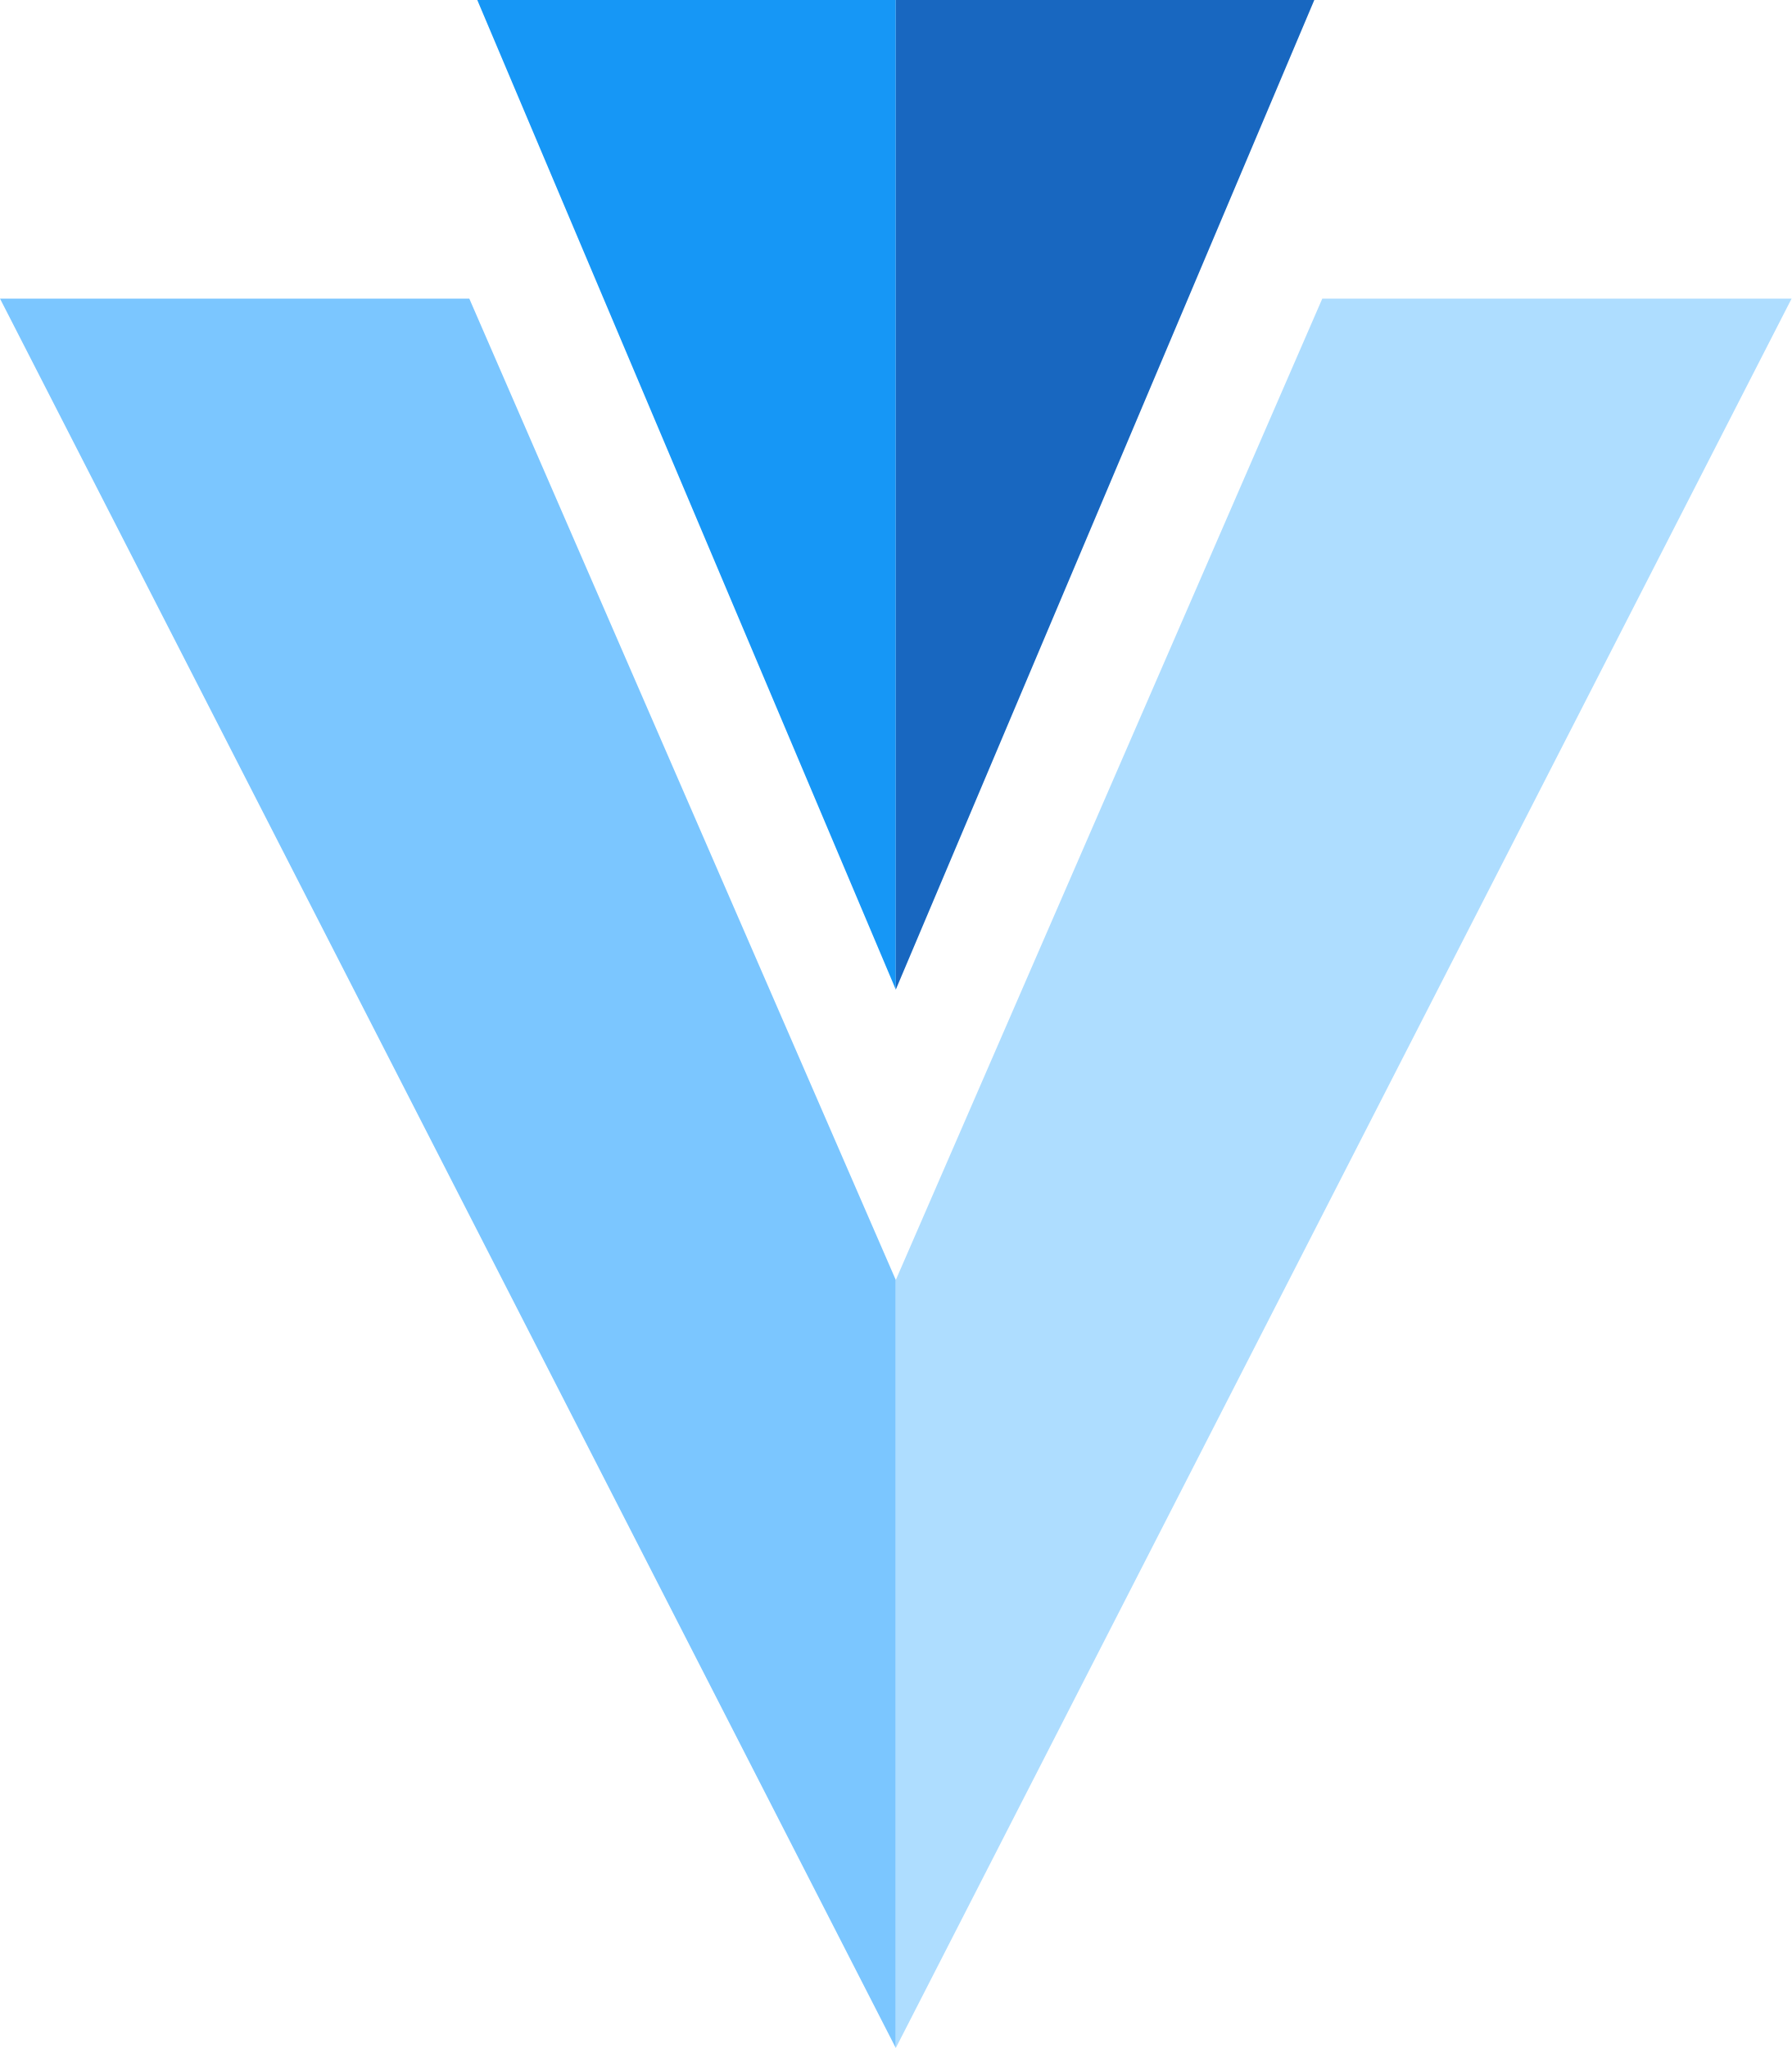
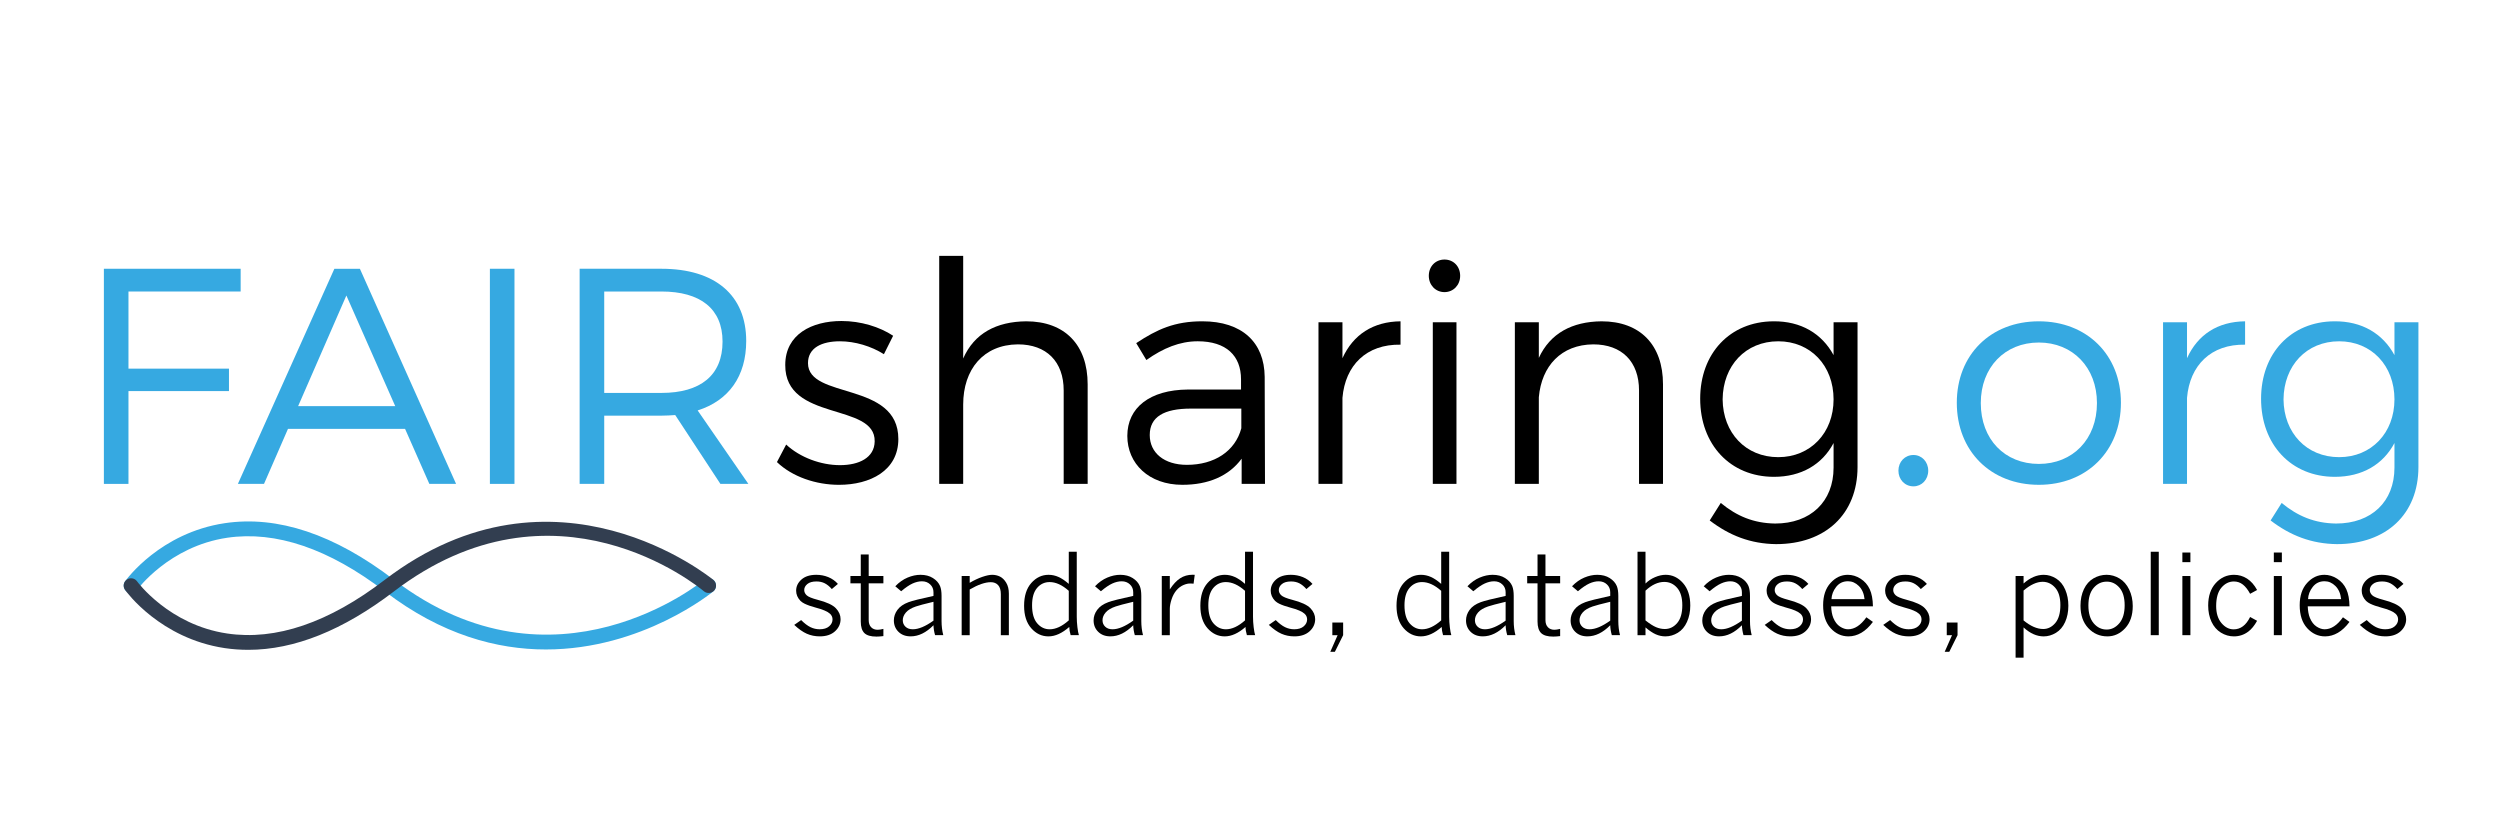
- <svg xmlns="http://www.w3.org/2000/svg" id="Layer_1" data-name="Layer 1" viewBox="0 0 87.5 100">
-   <defs>
-     <style>.cls-1{fill:#1697f6;}.cls-2{fill:#7bc6ff;}.cls-3{fill:#1867c0;}.cls-4{fill:#aeddff;}</style>
-   </defs>
-   <polyline class="cls-1" points="43.75 0 23.31 0 43.75 48.32" />
-   <polygon class="cls-2" points="43.75 62.5 43.75 100 0 14.58 22.92 14.58 43.75 62.5" />
-   <polyline class="cls-3" points="43.75 0 64.19 0 43.75 48.32" />
-   <polygon class="cls-4" points="64.58 14.58 87.5 14.58 43.75 100 43.75 62.5 64.58 14.58" />
+ <svg xmlns="http://www.w3.org/2000/svg" version="1.1" id="Layer_1" x="0px" y="0px" width="244.029px" height="80px" viewBox="0 0 244.029 80" enable-background="new 0 0 244.029 80" xml:space="preserve">
+   <g>
+     <path fill="#36A9E1" d="M23.49,26.234v2.22H12.54v7.53h9.81v2.19h-9.81v9.06h-2.4V26.234H23.49z" />
+     <path fill="#36A9E1" d="M39.54,41.864H28.11l-2.34,5.37h-2.55l9.419-20.999h2.49l9.39,20.999h-2.61L39.54,41.864z M38.58,39.644   l-4.77-10.799L29.1,39.644H38.58z" />
+     <path fill="#36A9E1" d="M50.219,26.234v20.999h-2.4V26.234H50.219z" />
+     <path fill="#36A9E1" d="M70.319,47.233l-4.41-6.72c-0.42,0.03-0.87,0.06-1.35,0.06h-5.58v6.66h-2.4V26.234h7.98   c5.25,0,8.28,2.58,8.28,7.05c0,3.45-1.71,5.819-4.74,6.779l4.95,7.17H70.319z M64.559,38.354c3.81,0,5.97-1.709,5.97-5.01   c0-3.209-2.16-4.89-5.97-4.89h-5.58v9.899H64.559z" />
+     <path d="M81.989,33.314c-1.77,0-3.12,0.63-3.12,2.13c0,3.57,8.82,1.74,8.82,7.41c0,3.09-2.76,4.47-5.79,4.47   c-2.25,0-4.56-0.78-6.06-2.22l0.9-1.71c1.35,1.26,3.39,2.01,5.25,2.01c1.86,0,3.36-0.72,3.39-2.31c0.09-3.84-8.76-1.89-8.729-7.47   c0-3,2.61-4.29,5.49-4.29c1.89,0,3.72,0.57,5.04,1.44l-0.9,1.8C85.049,33.794,83.459,33.314,81.989,33.314z" />
+     <path d="M106.168,37.514v9.72h-2.34v-9.12c0-2.82-1.68-4.5-4.47-4.5c-3.36,0.03-5.34,2.43-5.34,5.88v7.74h-2.34V24.974h2.34v10.02   c1.08-2.46,3.24-3.6,6.15-3.63C103.949,31.364,106.168,33.674,106.168,37.514z" />
+     <path d="M121.199,47.233v-2.46c-1.26,1.71-3.27,2.55-5.79,2.55c-3.27,0-5.37-2.07-5.37-4.77c0-2.76,2.19-4.5,5.91-4.53h5.19v-0.99   c0-2.31-1.44-3.72-4.23-3.72c-1.74,0-3.36,0.66-5.01,1.83l-0.99-1.65c2.04-1.35,3.75-2.13,6.45-2.13c3.9,0,6.06,2.07,6.089,5.43   l0.03,10.439H121.199z M121.168,41.804v-1.92h-4.92c-2.64,0-4.02,0.81-4.02,2.58c0,1.74,1.41,2.91,3.63,2.91   C118.529,45.374,120.568,44.054,121.168,41.804z" />
+     <path d="M136.708,31.364v2.28c-3.33-0.06-5.399,2.01-5.669,5.19v8.399h-2.34V31.454h2.34v3.51   C132.089,32.654,134.039,31.394,136.708,31.364z" />
+     <path d="M142.528,26.924c0,0.9-0.66,1.59-1.53,1.59c-0.87,0-1.53-0.69-1.53-1.59c0-0.93,0.66-1.59,1.53-1.59   C141.869,25.334,142.528,25.994,142.528,26.924z M142.168,31.454v15.779h-2.31V31.454H142.168z" />
+     <path d="M162.328,37.514v9.72h-2.34v-9.12c0-2.82-1.68-4.5-4.47-4.5c-3.12,0.03-5.04,2.1-5.31,5.16v8.459h-2.34V31.454h2.34v3.48   c1.11-2.4,3.24-3.54,6.12-3.57C160.108,31.364,162.328,33.674,162.328,37.514z" />
+     <path d="M181.317,31.454v14.129c0,4.62-3.15,7.53-7.95,7.53c-2.49-0.03-4.56-0.84-6.479-2.31l1.08-1.71   c1.56,1.29,3.209,1.98,5.31,2.01c3.45,0,5.7-2.13,5.7-5.459v-2.4c-1.11,2.1-3.15,3.3-5.82,3.3c-4.26,0-7.2-3.15-7.2-7.62   c0-4.44,2.91-7.53,7.14-7.56c2.7-0.03,4.74,1.2,5.88,3.3v-3.21H181.317z M178.978,38.984c0-3.3-2.25-5.67-5.399-5.67   c-3.18,0-5.4,2.37-5.43,5.67c0.03,3.27,2.25,5.64,5.43,5.64C176.728,44.624,178.978,42.253,178.978,38.984z" />
+     <path fill="#36A9E1" d="M188.218,45.943c0,0.87-0.63,1.53-1.44,1.53c-0.84,0-1.47-0.66-1.47-1.53s0.63-1.53,1.47-1.53   C187.588,44.414,188.218,45.073,188.218,45.943z" />
+     <path fill="#36A9E1" d="M207.027,39.313c0,4.71-3.33,8.01-8.01,8.01c-4.709,0-8.01-3.3-8.01-8.01c0-4.68,3.3-7.949,8.01-7.949   C203.697,31.364,207.027,34.634,207.027,39.313z M193.348,39.344c0,3.54,2.34,5.94,5.669,5.94c3.3,0,5.67-2.4,5.67-5.94   c0-3.48-2.37-5.91-5.67-5.91C195.688,33.434,193.348,35.864,193.348,39.344z" />
+     <path fill="#36A9E1" d="M219.147,31.364v2.28c-3.33-0.06-5.399,2.01-5.669,5.19v8.399h-2.34V31.454h2.34v3.51   C214.527,32.654,216.477,31.394,219.147,31.364z" />
+     <path fill="#36A9E1" d="M236.066,31.454v14.129c0,4.62-3.15,7.53-7.95,7.53c-2.49-0.03-4.56-0.84-6.479-2.31l1.08-1.71   c1.56,1.29,3.209,1.98,5.31,2.01c3.45,0,5.7-2.13,5.7-5.459v-2.4c-1.11,2.1-3.15,3.3-5.82,3.3c-4.26,0-7.2-3.15-7.2-7.62   c0-4.44,2.91-7.53,7.14-7.56c2.7-0.03,4.74,1.2,5.88,3.3v-3.21H236.066z M233.727,38.984c0-3.3-2.25-5.67-5.399-5.67   c-3.18,0-5.4,2.37-5.43,5.67c0.03,3.27,2.25,5.64,5.43,5.64C231.477,44.624,233.727,42.253,233.727,38.984z" />
+   </g>
+   <g>
+     <g>
+       <path fill="#36A9E1" d="M53.282,63.396c-4.738,0-10.152-1.413-15.708-5.662c-5.472-4.182-10.654-5.941-15.397-5.243    c-5.686,0.844-8.768,5.052-8.799,5.089c-0.23,0.325-0.68,0.397-1.006,0.17c-0.325-0.231-0.395-0.678-0.165-1.002    c0.135-0.194,3.438-4.735,9.729-5.679c5.16-0.772,10.708,1.083,16.514,5.519c15.691,11.987,30.115,0.146,30.262,0.024    c0.303-0.253,0.761-0.219,1.015,0.086c0.256,0.307,0.215,0.762-0.088,1.02C69.537,57.802,62.724,63.396,53.282,63.396    L53.282,63.396z" />
+     </g>
+     <g>
+       <g>
+         <path fill="#323E50" d="M24.241,63.431c-0.776,0-1.546-0.055-2.305-0.168c-6.292-0.947-9.595-5.488-9.729-5.684     c-0.229-0.32-0.16-0.768,0.165-0.998c0.326-0.232,0.775-0.159,1.006,0.163c0.031,0.044,3.113,4.251,8.799,5.093     c4.743,0.708,9.926-1.056,15.397-5.25c16.599-12.672,31.909-0.107,32.064,0.024c0.303,0.262,0.344,0.712,0.088,1.015     c-0.254,0.304-0.712,0.344-1.015,0.091c-0.586-0.496-14.596-11.945-30.262,0.017C33.497,61.523,28.729,63.431,24.241,63.431     L24.241,63.431z" />
+       </g>
+     </g>
+   </g>
+   <g>
+     <path d="M78.136,58.654c-0.283-0.297-0.424-0.628-0.424-0.994c0-0.422,0.174-0.787,0.521-1.093c0.347-0.307,0.831-0.459,1.45-0.459   c0.412,0,0.801,0.075,1.168,0.225c0.367,0.15,0.68,0.371,0.938,0.664l-0.594,0.502c-0.222-0.254-0.452-0.441-0.688-0.562   c-0.236-0.12-0.507-0.18-0.812-0.18c-0.391,0-0.687,0.084-0.89,0.252s-0.304,0.363-0.304,0.585c0,0.19,0.079,0.36,0.236,0.51   c0.154,0.15,0.516,0.299,1.084,0.447c0.877,0.227,1.468,0.501,1.772,0.824c0.305,0.322,0.457,0.676,0.457,1.062   c0,0.461-0.182,0.856-0.545,1.186c-0.363,0.329-0.858,0.494-1.485,0.494c-0.458,0-0.881-0.086-1.268-0.258   c-0.387-0.172-0.795-0.459-1.225-0.862l0.674-0.47c0.322,0.322,0.624,0.552,0.907,0.69c0.283,0.138,0.581,0.207,0.896,0.207   c0.401,0,0.711-0.096,0.931-0.288c0.22-0.191,0.33-0.416,0.33-0.674c0-0.215-0.083-0.399-0.247-0.553   c-0.233-0.218-0.7-0.419-1.402-0.602c-0.433-0.115-0.793-0.242-1.08-0.381C78.396,58.86,78.261,58.769,78.136,58.654z" />
+     <path d="M84.022,54.121h0.773v2.105h1.434v0.714h-1.434v3.588c0,0.297,0.079,0.529,0.236,0.695c0.158,0.167,0.369,0.25,0.634,0.25   c0.143,0,0.331-0.029,0.564-0.086v0.704c-0.269,0.032-0.494,0.048-0.677,0.048c-0.551,0-0.944-0.115-1.179-0.344   c-0.234-0.229-0.352-0.605-0.352-1.128V56.94h-1.01v-0.714h1.01V54.121z" />
+     <path d="M87.39,57.225c0.369-0.383,0.768-0.665,1.198-0.846c0.43-0.181,0.851-0.271,1.262-0.271c0.476,0,0.882,0.105,1.216,0.317   c0.335,0.211,0.567,0.473,0.696,0.784c0.097,0.24,0.145,0.561,0.145,0.961v2.449c0,0.487,0.056,0.947,0.167,1.38h-0.8   c-0.097-0.34-0.148-0.663-0.156-0.967c-0.358,0.362-0.722,0.633-1.093,0.813c-0.37,0.181-0.749,0.271-1.136,0.271   c-0.491,0-0.886-0.148-1.187-0.443s-0.451-0.667-0.451-1.115c0-0.365,0.116-0.708,0.349-1.027c0.233-0.319,0.594-0.57,1.085-0.752   c0.358-0.133,1.169-0.337,2.433-0.612v-0.359c0-0.304-0.106-0.558-0.32-0.761c-0.213-0.204-0.482-0.306-0.808-0.306   c-0.293,0-0.599,0.073-0.916,0.217c-0.317,0.146-0.687,0.397-1.109,0.755L87.39,57.225z M91.118,60.581v-1.839   c-0.87,0.208-1.443,0.36-1.719,0.457c-0.44,0.151-0.764,0.345-0.969,0.583c-0.206,0.238-0.309,0.492-0.309,0.761   c0,0.254,0.088,0.465,0.266,0.632c0.177,0.167,0.414,0.25,0.711,0.25c0.283,0,0.593-0.071,0.929-0.212S90.728,60.861,91.118,60.581   z" />
+     <path d="M94.652,56.892c0.422-0.25,0.832-0.444,1.228-0.58c0.396-0.136,0.717-0.204,0.964-0.204c0.276,0,0.531,0.058,0.766,0.174   c0.234,0.117,0.438,0.317,0.609,0.602c0.172,0.285,0.258,0.639,0.258,1.061V62h-0.784v-3.996c0-0.397-0.088-0.693-0.263-0.886   s-0.414-0.29-0.714-0.29c-0.276,0-0.585,0.059-0.929,0.177s-0.722,0.297-1.133,0.537V62h-0.784v-5.774h0.784V56.892z" />
+     <path d="M104.325,53.857h0.779v6.343c0,0.33,0.021,0.67,0.064,1.023c0.043,0.353,0.091,0.612,0.145,0.776h-0.806   c-0.086-0.297-0.131-0.564-0.134-0.8c-0.347,0.304-0.69,0.534-1.029,0.688c-0.338,0.154-0.672,0.231-1.001,0.231   c-0.652,0-1.211-0.264-1.678-0.792c-0.468-0.528-0.701-1.26-0.701-2.194c0-0.956,0.235-1.699,0.706-2.229   c0.471-0.53,1.032-0.795,1.684-0.795c0.333,0,0.657,0.071,0.972,0.212c0.315,0.141,0.648,0.366,0.999,0.674V53.857z    M104.325,57.671c-0.322-0.287-0.639-0.5-0.951-0.642c-0.312-0.142-0.618-0.212-0.918-0.212c-0.491,0-0.899,0.191-1.225,0.572   c-0.326,0.382-0.489,0.946-0.489,1.695c0,0.784,0.167,1.371,0.5,1.759c0.333,0.388,0.739,0.583,1.219,0.583   c0.293,0,0.596-0.073,0.908-0.217c0.312-0.146,0.63-0.363,0.956-0.653V57.671z" />
+     <path d="M106.887,57.225c0.369-0.383,0.768-0.665,1.198-0.846c0.43-0.181,0.851-0.271,1.262-0.271c0.476,0,0.882,0.105,1.216,0.317   c0.335,0.211,0.567,0.473,0.696,0.784c0.097,0.24,0.145,0.561,0.145,0.961v2.449c0,0.487,0.056,0.947,0.167,1.38h-0.8   c-0.097-0.34-0.148-0.663-0.156-0.967c-0.358,0.362-0.722,0.633-1.093,0.813c-0.37,0.181-0.749,0.271-1.136,0.271   c-0.491,0-0.886-0.148-1.187-0.443s-0.451-0.667-0.451-1.115c0-0.365,0.116-0.708,0.349-1.027c0.233-0.319,0.594-0.57,1.085-0.752   c0.358-0.133,1.169-0.337,2.433-0.612v-0.359c0-0.304-0.106-0.558-0.32-0.761c-0.213-0.204-0.482-0.306-0.808-0.306   c-0.293,0-0.599,0.073-0.916,0.217c-0.317,0.146-0.687,0.397-1.109,0.755L106.887,57.225z M110.615,60.581v-1.839   c-0.87,0.208-1.443,0.36-1.719,0.457c-0.44,0.151-0.764,0.345-0.969,0.583c-0.206,0.238-0.309,0.492-0.309,0.761   c0,0.254,0.088,0.465,0.266,0.632c0.177,0.167,0.414,0.25,0.711,0.25c0.283,0,0.593-0.071,0.929-0.212   S110.225,60.861,110.615,60.581z" />
+     <path d="M114.187,57.531c0.322-0.494,0.66-0.856,1.012-1.085c0.353-0.229,0.755-0.344,1.206-0.344c0.05,0,0.122,0.002,0.215,0.005   l-0.113,0.865l-0.285-0.016c-0.208-0.011-0.44,0.039-0.698,0.148c-0.258,0.109-0.488,0.282-0.69,0.518   c-0.202,0.236-0.36,0.53-0.475,0.881s-0.172,0.661-0.172,0.929V62h-0.784v-5.774h0.784V57.531z" />
+     <path d="M121.529,53.857h0.779v6.343c0,0.33,0.021,0.67,0.064,1.023c0.043,0.353,0.091,0.612,0.145,0.776h-0.806   c-0.086-0.297-0.131-0.564-0.134-0.8c-0.347,0.304-0.69,0.534-1.029,0.688c-0.338,0.154-0.672,0.231-1.001,0.231   c-0.652,0-1.211-0.264-1.678-0.792c-0.468-0.528-0.701-1.26-0.701-2.194c0-0.956,0.235-1.699,0.706-2.229   c0.471-0.53,1.032-0.795,1.684-0.795c0.333,0,0.657,0.071,0.972,0.212c0.315,0.141,0.648,0.366,0.999,0.674V53.857z    M121.529,57.671c-0.322-0.287-0.639-0.5-0.951-0.642c-0.312-0.142-0.618-0.212-0.918-0.212c-0.491,0-0.899,0.191-1.225,0.572   c-0.326,0.382-0.489,0.946-0.489,1.695c0,0.784,0.167,1.371,0.5,1.759c0.333,0.388,0.739,0.583,1.219,0.583   c0.293,0,0.596-0.073,0.908-0.217c0.312-0.146,0.63-0.363,0.956-0.653V57.671z" />
+     <path d="M124.461,58.654c-0.283-0.297-0.424-0.628-0.424-0.994c0-0.422,0.174-0.787,0.521-1.093   c0.347-0.307,0.831-0.459,1.45-0.459c0.412,0,0.801,0.075,1.168,0.225c0.367,0.15,0.68,0.371,0.938,0.664l-0.594,0.502   c-0.222-0.254-0.452-0.441-0.688-0.562c-0.236-0.12-0.507-0.18-0.812-0.18c-0.391,0-0.687,0.084-0.89,0.252   s-0.304,0.363-0.304,0.585c0,0.19,0.079,0.36,0.236,0.51c0.154,0.15,0.516,0.299,1.084,0.447c0.877,0.227,1.468,0.501,1.772,0.824   c0.305,0.322,0.457,0.676,0.457,1.062c0,0.461-0.182,0.856-0.545,1.186c-0.363,0.329-0.858,0.494-1.485,0.494   c-0.458,0-0.881-0.086-1.268-0.258c-0.387-0.172-0.795-0.459-1.225-0.862l0.674-0.47c0.322,0.322,0.624,0.552,0.907,0.69   c0.283,0.138,0.581,0.207,0.896,0.207c0.401,0,0.711-0.096,0.931-0.288c0.22-0.191,0.33-0.416,0.33-0.674   c0-0.215-0.083-0.399-0.247-0.553c-0.233-0.218-0.7-0.419-1.402-0.602c-0.433-0.115-0.793-0.242-1.08-0.381   C124.721,58.86,124.587,58.769,124.461,58.654z" />
+     <path d="M130.053,60.765h1.053V62l-0.806,1.622h-0.447L130.568,62h-0.516V60.765z" />
+     <path d="M140.677,53.857h0.779v6.343c0,0.33,0.021,0.67,0.064,1.023c0.043,0.353,0.091,0.612,0.145,0.776h-0.806   c-0.086-0.297-0.131-0.564-0.134-0.8c-0.347,0.304-0.69,0.534-1.029,0.688c-0.338,0.154-0.672,0.231-1.001,0.231   c-0.652,0-1.211-0.264-1.678-0.792c-0.468-0.528-0.701-1.26-0.701-2.194c0-0.956,0.235-1.699,0.706-2.229   c0.471-0.53,1.032-0.795,1.684-0.795c0.333,0,0.657,0.071,0.972,0.212c0.315,0.141,0.648,0.366,0.999,0.674V53.857z    M140.677,57.671c-0.322-0.287-0.639-0.5-0.951-0.642c-0.312-0.142-0.618-0.212-0.918-0.212c-0.491,0-0.899,0.191-1.225,0.572   c-0.326,0.382-0.489,0.946-0.489,1.695c0,0.784,0.167,1.371,0.5,1.759c0.333,0.388,0.739,0.583,1.219,0.583   c0.293,0,0.596-0.073,0.908-0.217c0.312-0.146,0.63-0.363,0.956-0.653V57.671z" />
+     <path d="M143.239,57.225c0.369-0.383,0.768-0.665,1.198-0.846c0.43-0.181,0.851-0.271,1.262-0.271c0.476,0,0.882,0.105,1.216,0.317   c0.335,0.211,0.567,0.473,0.696,0.784c0.097,0.24,0.145,0.561,0.145,0.961v2.449c0,0.487,0.056,0.947,0.167,1.38h-0.8   c-0.097-0.34-0.148-0.663-0.156-0.967c-0.358,0.362-0.722,0.633-1.093,0.813c-0.37,0.181-0.749,0.271-1.136,0.271   c-0.491,0-0.886-0.148-1.187-0.443s-0.451-0.667-0.451-1.115c0-0.365,0.116-0.708,0.349-1.027c0.233-0.319,0.594-0.57,1.085-0.752   c0.358-0.133,1.169-0.337,2.433-0.612v-0.359c0-0.304-0.106-0.558-0.32-0.761c-0.213-0.204-0.482-0.306-0.808-0.306   c-0.293,0-0.599,0.073-0.916,0.217c-0.317,0.146-0.687,0.397-1.109,0.755L143.239,57.225z M146.966,60.581v-1.839   c-0.87,0.208-1.443,0.36-1.719,0.457c-0.44,0.151-0.764,0.345-0.969,0.583c-0.206,0.238-0.309,0.492-0.309,0.761   c0,0.254,0.088,0.465,0.266,0.632c0.177,0.167,0.414,0.25,0.711,0.25c0.283,0,0.593-0.071,0.929-0.212   S146.576,60.861,146.966,60.581z" />
+     <path d="M150.082,54.121h0.773v2.105h1.434v0.714h-1.434v3.588c0,0.297,0.079,0.529,0.236,0.695c0.158,0.167,0.369,0.25,0.634,0.25   c0.143,0,0.331-0.029,0.564-0.086v0.704c-0.269,0.032-0.494,0.048-0.677,0.048c-0.551,0-0.944-0.115-1.179-0.344   c-0.234-0.229-0.352-0.605-0.352-1.128V56.94h-1.01v-0.714h1.01V54.121z" />
+     <path d="M153.449,57.225c0.369-0.383,0.768-0.665,1.198-0.846c0.43-0.181,0.851-0.271,1.262-0.271c0.476,0,0.882,0.105,1.216,0.317   c0.335,0.211,0.567,0.473,0.696,0.784c0.097,0.24,0.145,0.561,0.145,0.961v2.449c0,0.487,0.056,0.947,0.167,1.38h-0.8   c-0.097-0.34-0.148-0.663-0.156-0.967c-0.358,0.362-0.722,0.633-1.093,0.813c-0.37,0.181-0.749,0.271-1.136,0.271   c-0.491,0-0.886-0.148-1.187-0.443s-0.451-0.667-0.451-1.115c0-0.365,0.116-0.708,0.349-1.027c0.233-0.319,0.594-0.57,1.085-0.752   c0.358-0.133,1.169-0.337,2.433-0.612v-0.359c0-0.304-0.106-0.558-0.32-0.761c-0.213-0.204-0.482-0.306-0.808-0.306   c-0.293,0-0.599,0.073-0.916,0.217c-0.317,0.146-0.687,0.397-1.109,0.755L153.449,57.225z M157.177,60.581v-1.839   c-0.87,0.208-1.443,0.36-1.719,0.457c-0.44,0.151-0.764,0.345-0.969,0.583c-0.206,0.238-0.309,0.492-0.309,0.761   c0,0.254,0.088,0.465,0.266,0.632c0.177,0.167,0.414,0.25,0.711,0.25c0.283,0,0.593-0.071,0.929-0.212   S156.787,60.861,157.177,60.581z" />
+     <path d="M159.841,53.857h0.779v3.104c0.254-0.258,0.562-0.465,0.924-0.62c0.362-0.156,0.711-0.234,1.047-0.234   c0.652,0,1.215,0.269,1.689,0.806c0.474,0.537,0.711,1.27,0.711,2.197c0,0.587-0.106,1.118-0.32,1.593   c-0.213,0.474-0.512,0.829-0.896,1.063c-0.385,0.234-0.789,0.352-1.211,0.352c-0.322,0-0.636-0.067-0.94-0.201   c-0.304-0.135-0.639-0.359-1.004-0.674V62h-0.779V53.857z M160.62,60.561c0.401,0.319,0.744,0.538,1.029,0.658   c0.284,0.12,0.57,0.18,0.856,0.18c0.473,0,0.875-0.195,1.208-0.585s0.5-0.967,0.5-1.729c0-0.749-0.168-1.316-0.505-1.703   s-0.755-0.58-1.257-0.58c-0.304,0-0.609,0.071-0.916,0.212c-0.306,0.142-0.611,0.355-0.916,0.642V60.561z" />
+     <path d="M166.302,57.225c0.369-0.383,0.768-0.665,1.198-0.846c0.43-0.181,0.851-0.271,1.262-0.271c0.476,0,0.882,0.105,1.216,0.317   c0.335,0.211,0.567,0.473,0.696,0.784c0.097,0.24,0.145,0.561,0.145,0.961v2.449c0,0.487,0.056,0.947,0.167,1.38h-0.8   c-0.097-0.34-0.148-0.663-0.156-0.967c-0.358,0.362-0.722,0.633-1.093,0.813c-0.37,0.181-0.749,0.271-1.136,0.271   c-0.491,0-0.886-0.148-1.187-0.443s-0.451-0.667-0.451-1.115c0-0.365,0.116-0.708,0.349-1.027c0.233-0.319,0.594-0.57,1.085-0.752   c0.358-0.133,1.169-0.337,2.433-0.612v-0.359c0-0.304-0.106-0.558-0.32-0.761c-0.213-0.204-0.482-0.306-0.808-0.306   c-0.293,0-0.599,0.073-0.916,0.217c-0.317,0.146-0.687,0.397-1.109,0.755L166.302,57.225z M170.03,60.581v-1.839   c-0.87,0.208-1.443,0.36-1.719,0.457c-0.44,0.151-0.764,0.345-0.969,0.583c-0.206,0.238-0.309,0.492-0.309,0.761   c0,0.254,0.088,0.465,0.266,0.632c0.177,0.167,0.414,0.25,0.711,0.25c0.283,0,0.593-0.071,0.929-0.212S169.64,60.861,170.03,60.581   z" />
+     <path d="M172.866,58.654c-0.283-0.297-0.424-0.628-0.424-0.994c0-0.422,0.174-0.787,0.521-1.093   c0.347-0.307,0.831-0.459,1.45-0.459c0.412,0,0.801,0.075,1.168,0.225c0.367,0.15,0.68,0.371,0.938,0.664l-0.594,0.502   c-0.222-0.254-0.452-0.441-0.688-0.562c-0.236-0.12-0.507-0.18-0.812-0.18c-0.391,0-0.687,0.084-0.89,0.252   s-0.304,0.363-0.304,0.585c0,0.19,0.079,0.36,0.236,0.51c0.154,0.15,0.516,0.299,1.084,0.447c0.877,0.227,1.468,0.501,1.772,0.824   c0.305,0.322,0.457,0.676,0.457,1.062c0,0.461-0.182,0.856-0.545,1.186c-0.363,0.329-0.858,0.494-1.485,0.494   c-0.458,0-0.881-0.086-1.268-0.258c-0.387-0.172-0.795-0.459-1.225-0.862l0.674-0.47c0.322,0.322,0.624,0.552,0.907,0.69   c0.283,0.138,0.581,0.207,0.896,0.207c0.401,0,0.711-0.096,0.931-0.288c0.22-0.191,0.33-0.416,0.33-0.674   c0-0.215-0.083-0.399-0.247-0.553c-0.233-0.218-0.7-0.419-1.402-0.602c-0.433-0.115-0.793-0.242-1.08-0.381   C173.125,58.86,172.991,58.769,172.866,58.654z" />
+     <path d="M182.818,60.706c-0.354,0.476-0.732,0.831-1.133,1.063s-0.816,0.349-1.246,0.349c-0.68,0-1.264-0.268-1.751-0.803   c-0.487-0.536-0.73-1.281-0.73-2.237c0-0.92,0.241-1.646,0.723-2.175c0.481-0.53,1.044-0.795,1.689-0.795   c0.43,0,0.843,0.126,1.241,0.378c0.397,0.253,0.695,0.594,0.895,1.023c0.198,0.43,0.303,0.988,0.314,1.676h-4.077   c0.018,0.458,0.088,0.834,0.209,1.128c0.161,0.387,0.378,0.669,0.65,0.846c0.272,0.178,0.535,0.266,0.79,0.266   c0.637,0,1.233-0.39,1.789-1.171L182.818,60.706z M182.002,58.482c-0.057-0.544-0.243-0.971-0.556-1.281   c-0.313-0.31-0.667-0.465-1.061-0.465c-0.48,0-0.864,0.184-1.152,0.551c-0.288,0.367-0.441,0.765-0.459,1.195H182.002z" />
+     <path d="M184.435,58.654c-0.283-0.297-0.424-0.628-0.424-0.994c0-0.422,0.174-0.787,0.521-1.093   c0.347-0.307,0.831-0.459,1.45-0.459c0.412,0,0.801,0.075,1.168,0.225c0.367,0.15,0.68,0.371,0.938,0.664l-0.594,0.502   c-0.222-0.254-0.452-0.441-0.688-0.562c-0.236-0.12-0.507-0.18-0.812-0.18c-0.391,0-0.687,0.084-0.89,0.252   s-0.304,0.363-0.304,0.585c0,0.19,0.079,0.36,0.236,0.51c0.154,0.15,0.516,0.299,1.084,0.447c0.877,0.227,1.468,0.501,1.772,0.824   c0.305,0.322,0.457,0.676,0.457,1.062c0,0.461-0.182,0.856-0.545,1.186c-0.363,0.329-0.858,0.494-1.485,0.494   c-0.458,0-0.881-0.086-1.268-0.258c-0.387-0.172-0.795-0.459-1.225-0.862l0.674-0.47c0.322,0.322,0.624,0.552,0.907,0.69   c0.283,0.138,0.581,0.207,0.896,0.207c0.401,0,0.711-0.096,0.931-0.288c0.22-0.191,0.33-0.416,0.33-0.674   c0-0.215-0.083-0.399-0.247-0.553c-0.233-0.218-0.7-0.419-1.402-0.602c-0.433-0.115-0.793-0.242-1.08-0.381   C184.695,58.86,184.561,58.769,184.435,58.654z" />
+     <path d="M190.026,60.765h1.053V62l-0.806,1.622h-0.447L190.542,62h-0.516V60.765z" />
+     <path d="M197.524,56.957c0.315-0.283,0.637-0.495,0.964-0.636c0.328-0.142,0.662-0.212,1.002-0.212   c0.426,0,0.832,0.122,1.217,0.365c0.385,0.244,0.679,0.604,0.883,1.08s0.306,0.999,0.306,1.568c0,0.598-0.105,1.131-0.317,1.598   c-0.211,0.468-0.509,0.817-0.894,1.05c-0.385,0.233-0.784,0.349-1.195,0.349c-0.34,0-0.674-0.073-1.002-0.22   c-0.327-0.147-0.649-0.365-0.964-0.655v2.954h-0.779v-7.971h0.779V56.957z M197.524,60.561c0.34,0.279,0.669,0.489,0.988,0.628   s0.628,0.209,0.929,0.209c0.455,0,0.848-0.195,1.179-0.585c0.331-0.39,0.497-0.974,0.497-1.751c0-0.745-0.169-1.31-0.507-1.695   c-0.339-0.385-0.748-0.577-1.228-0.577c-0.283,0-0.579,0.071-0.889,0.212c-0.31,0.142-0.633,0.355-0.97,0.642V60.561z" />
+     <path d="M205.705,62.118c-0.741,0-1.364-0.271-1.869-0.811s-0.757-1.268-0.757-2.181c0-0.609,0.112-1.148,0.336-1.62   c0.224-0.471,0.536-0.821,0.937-1.053c0.401-0.23,0.827-0.346,1.278-0.346c0.437,0,0.855,0.119,1.254,0.357   c0.399,0.238,0.715,0.598,0.948,1.08c0.233,0.481,0.349,1.02,0.349,1.614c0,0.906-0.245,1.625-0.736,2.159   S206.374,62.118,205.705,62.118z M205.635,61.452c0.473,0,0.884-0.204,1.232-0.612c0.35-0.408,0.524-0.994,0.524-1.756   c0-0.752-0.17-1.325-0.51-1.719s-0.75-0.591-1.23-0.591c-0.508,0-0.936,0.201-1.281,0.602c-0.346,0.401-0.519,0.974-0.519,1.719   c0,0.763,0.174,1.346,0.521,1.751S205.141,61.452,205.635,61.452z" />
+     <path d="M209.937,53.857h0.784V62h-0.784V53.857z" />
+     <path d="M213.025,53.933h0.784v0.94h-0.784V53.933z M213.025,56.226h0.784V62h-0.784V56.226z" />
+     <path d="M220.319,60.598c-0.261,0.469-0.548,0.82-0.859,1.053c-0.416,0.312-0.883,0.467-1.402,0.467   c-0.451,0-0.875-0.122-1.27-0.365c-0.396-0.244-0.702-0.596-0.919-1.058c-0.216-0.462-0.325-0.992-0.325-1.59   c0-0.92,0.246-1.65,0.739-2.189c0.492-0.539,1.085-0.808,1.78-0.808c0.469,0,0.895,0.124,1.278,0.371s0.709,0.618,0.978,1.112   l-0.682,0.371c-0.218-0.405-0.455-0.706-0.709-0.905c-0.254-0.198-0.546-0.298-0.875-0.298c-0.469,0-0.875,0.201-1.217,0.602   c-0.342,0.401-0.513,0.999-0.513,1.794c0,0.702,0.173,1.257,0.519,1.665c0.345,0.408,0.742,0.612,1.189,0.612   c0.677,0,1.212-0.403,1.606-1.208L220.319,60.598z" />
+     <path d="M221.952,53.933h0.784v0.94h-0.784V53.933z M221.952,56.226h0.784V62h-0.784V56.226z" />
+     <path d="M229.337,60.706c-0.354,0.476-0.732,0.831-1.133,1.063s-0.816,0.349-1.246,0.349c-0.68,0-1.264-0.268-1.751-0.803   c-0.487-0.536-0.73-1.281-0.73-2.237c0-0.92,0.241-1.646,0.723-2.175c0.481-0.53,1.044-0.795,1.689-0.795   c0.43,0,0.843,0.126,1.241,0.378c0.397,0.253,0.695,0.594,0.895,1.023c0.198,0.43,0.303,0.988,0.314,1.676h-4.077   c0.018,0.458,0.088,0.834,0.209,1.128c0.161,0.387,0.378,0.669,0.65,0.846c0.272,0.178,0.535,0.266,0.79,0.266   c0.637,0,1.233-0.39,1.789-1.171L229.337,60.706z M228.521,58.482c-0.057-0.544-0.243-0.971-0.556-1.281   c-0.313-0.31-0.667-0.465-1.061-0.465c-0.48,0-0.864,0.184-1.152,0.551c-0.288,0.367-0.441,0.765-0.459,1.195H228.521z" />
+     <path d="M230.954,58.654c-0.283-0.297-0.424-0.628-0.424-0.994c0-0.422,0.174-0.787,0.521-1.093   c0.347-0.307,0.831-0.459,1.45-0.459c0.412,0,0.801,0.075,1.168,0.225c0.367,0.15,0.68,0.371,0.938,0.664l-0.594,0.502   c-0.222-0.254-0.452-0.441-0.688-0.562c-0.236-0.12-0.507-0.18-0.812-0.18c-0.391,0-0.687,0.084-0.89,0.252   s-0.304,0.363-0.304,0.585c0,0.19,0.079,0.36,0.236,0.51c0.154,0.15,0.516,0.299,1.084,0.447c0.877,0.227,1.468,0.501,1.772,0.824   c0.305,0.322,0.457,0.676,0.457,1.062c0,0.461-0.182,0.856-0.545,1.186c-0.363,0.329-0.858,0.494-1.485,0.494   c-0.458,0-0.881-0.086-1.268-0.258c-0.387-0.172-0.795-0.459-1.225-0.862l0.674-0.47c0.322,0.322,0.624,0.552,0.907,0.69   c0.283,0.138,0.581,0.207,0.896,0.207c0.401,0,0.711-0.096,0.931-0.288c0.22-0.191,0.33-0.416,0.33-0.674   c0-0.215-0.083-0.399-0.247-0.553c-0.233-0.218-0.7-0.419-1.402-0.602c-0.433-0.115-0.793-0.242-1.08-0.381   C231.214,58.86,231.08,58.769,230.954,58.654z" />
+   </g>
</svg>
